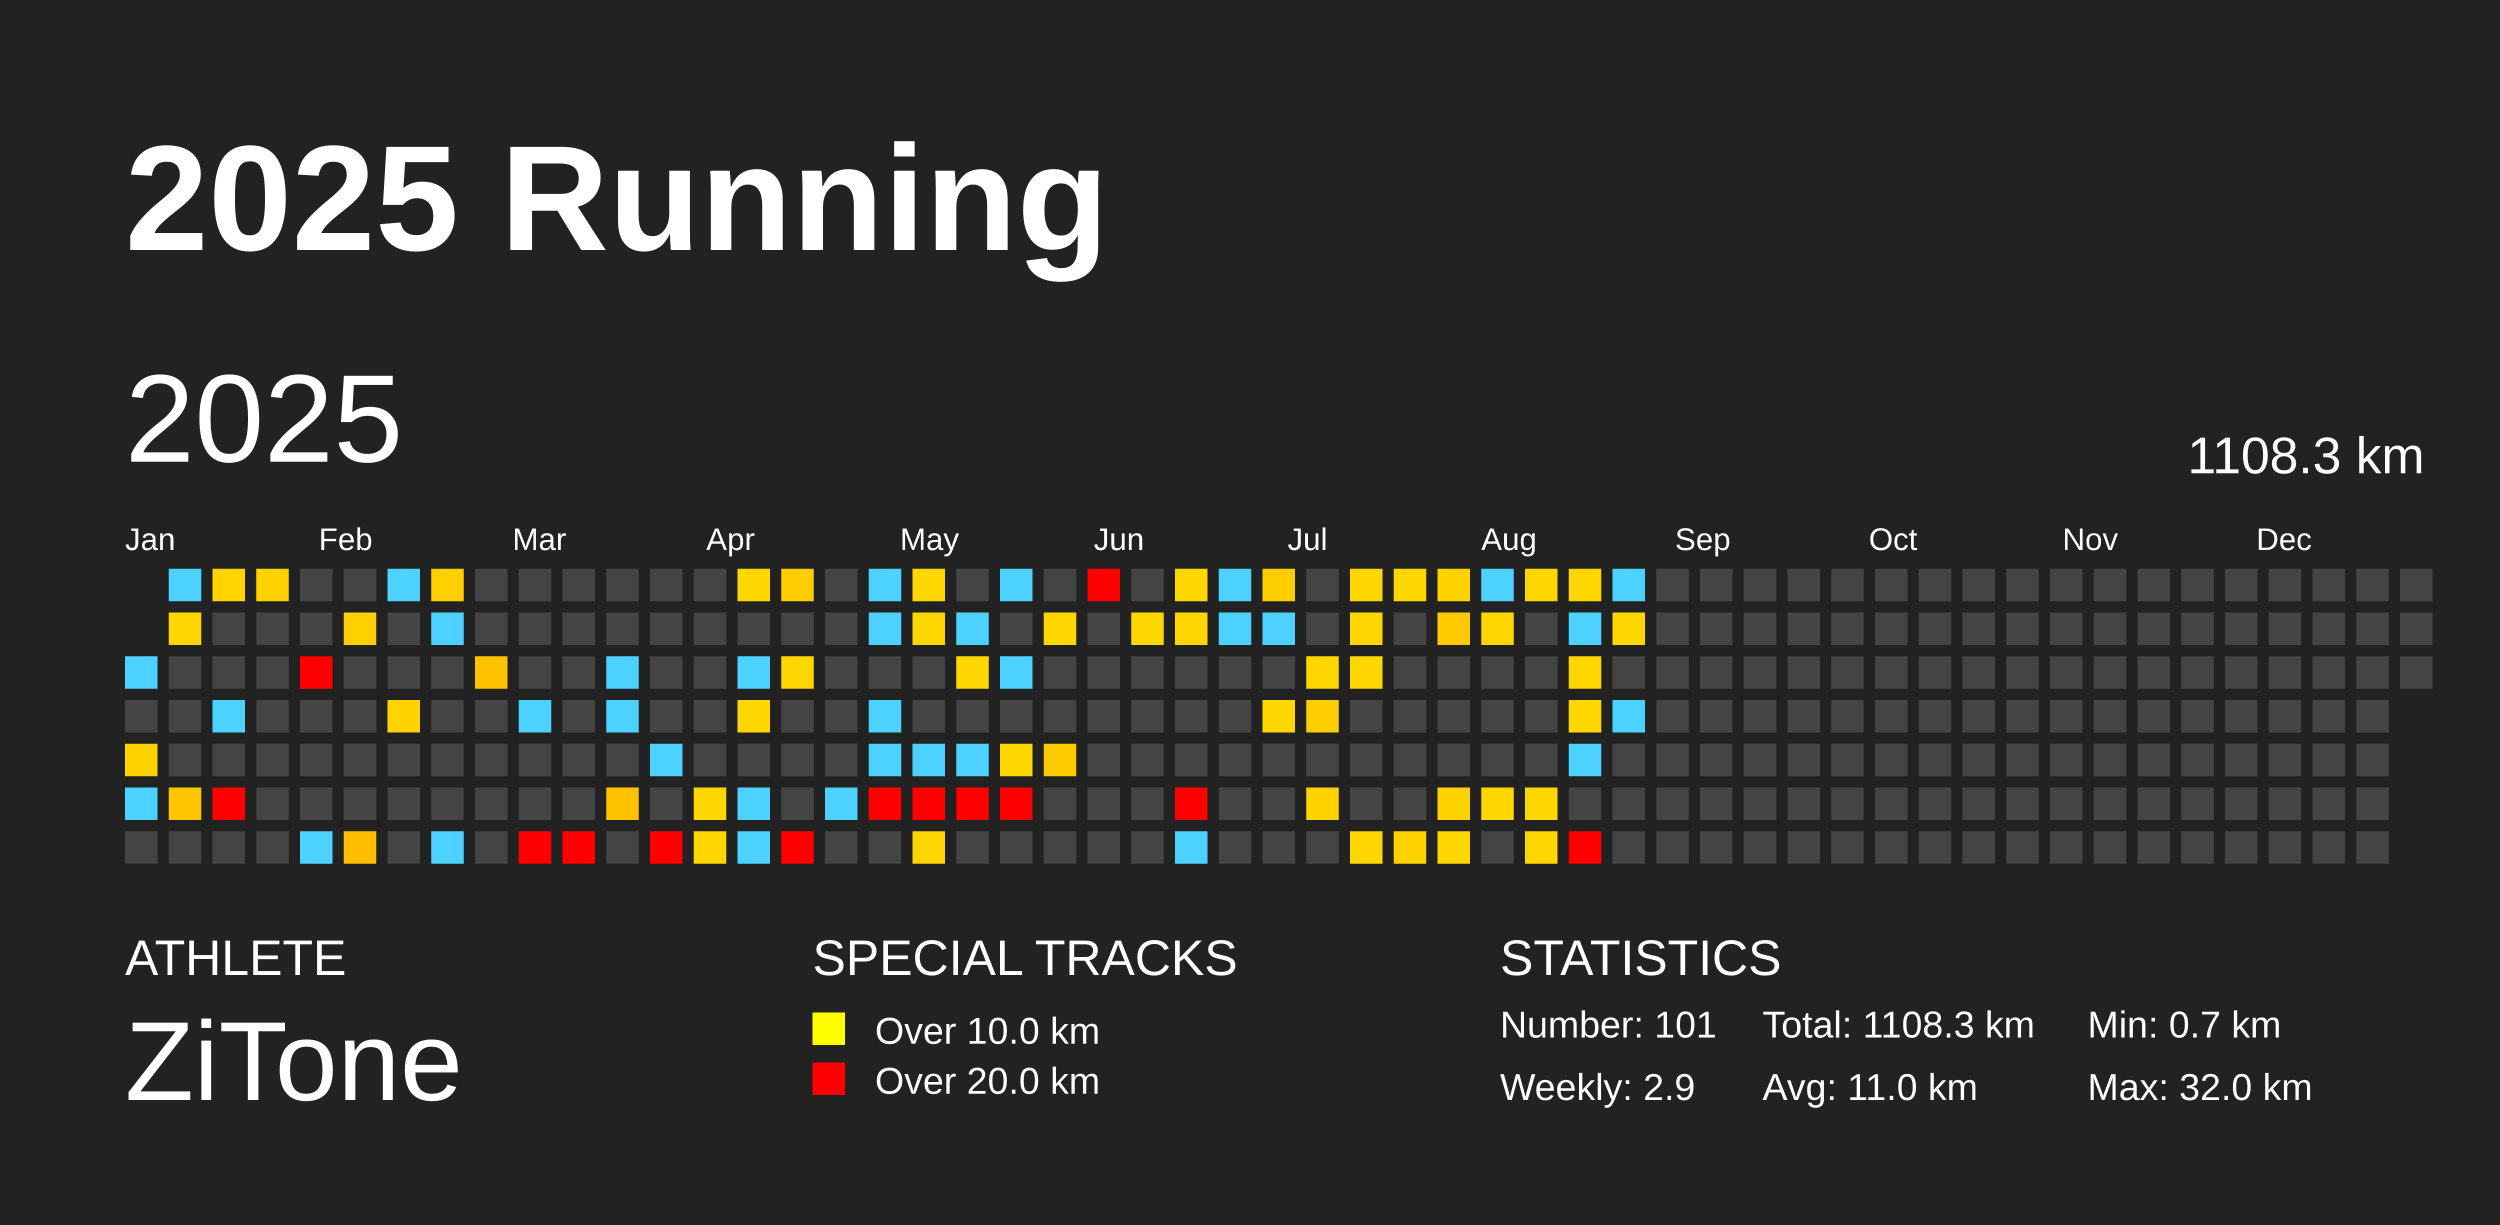
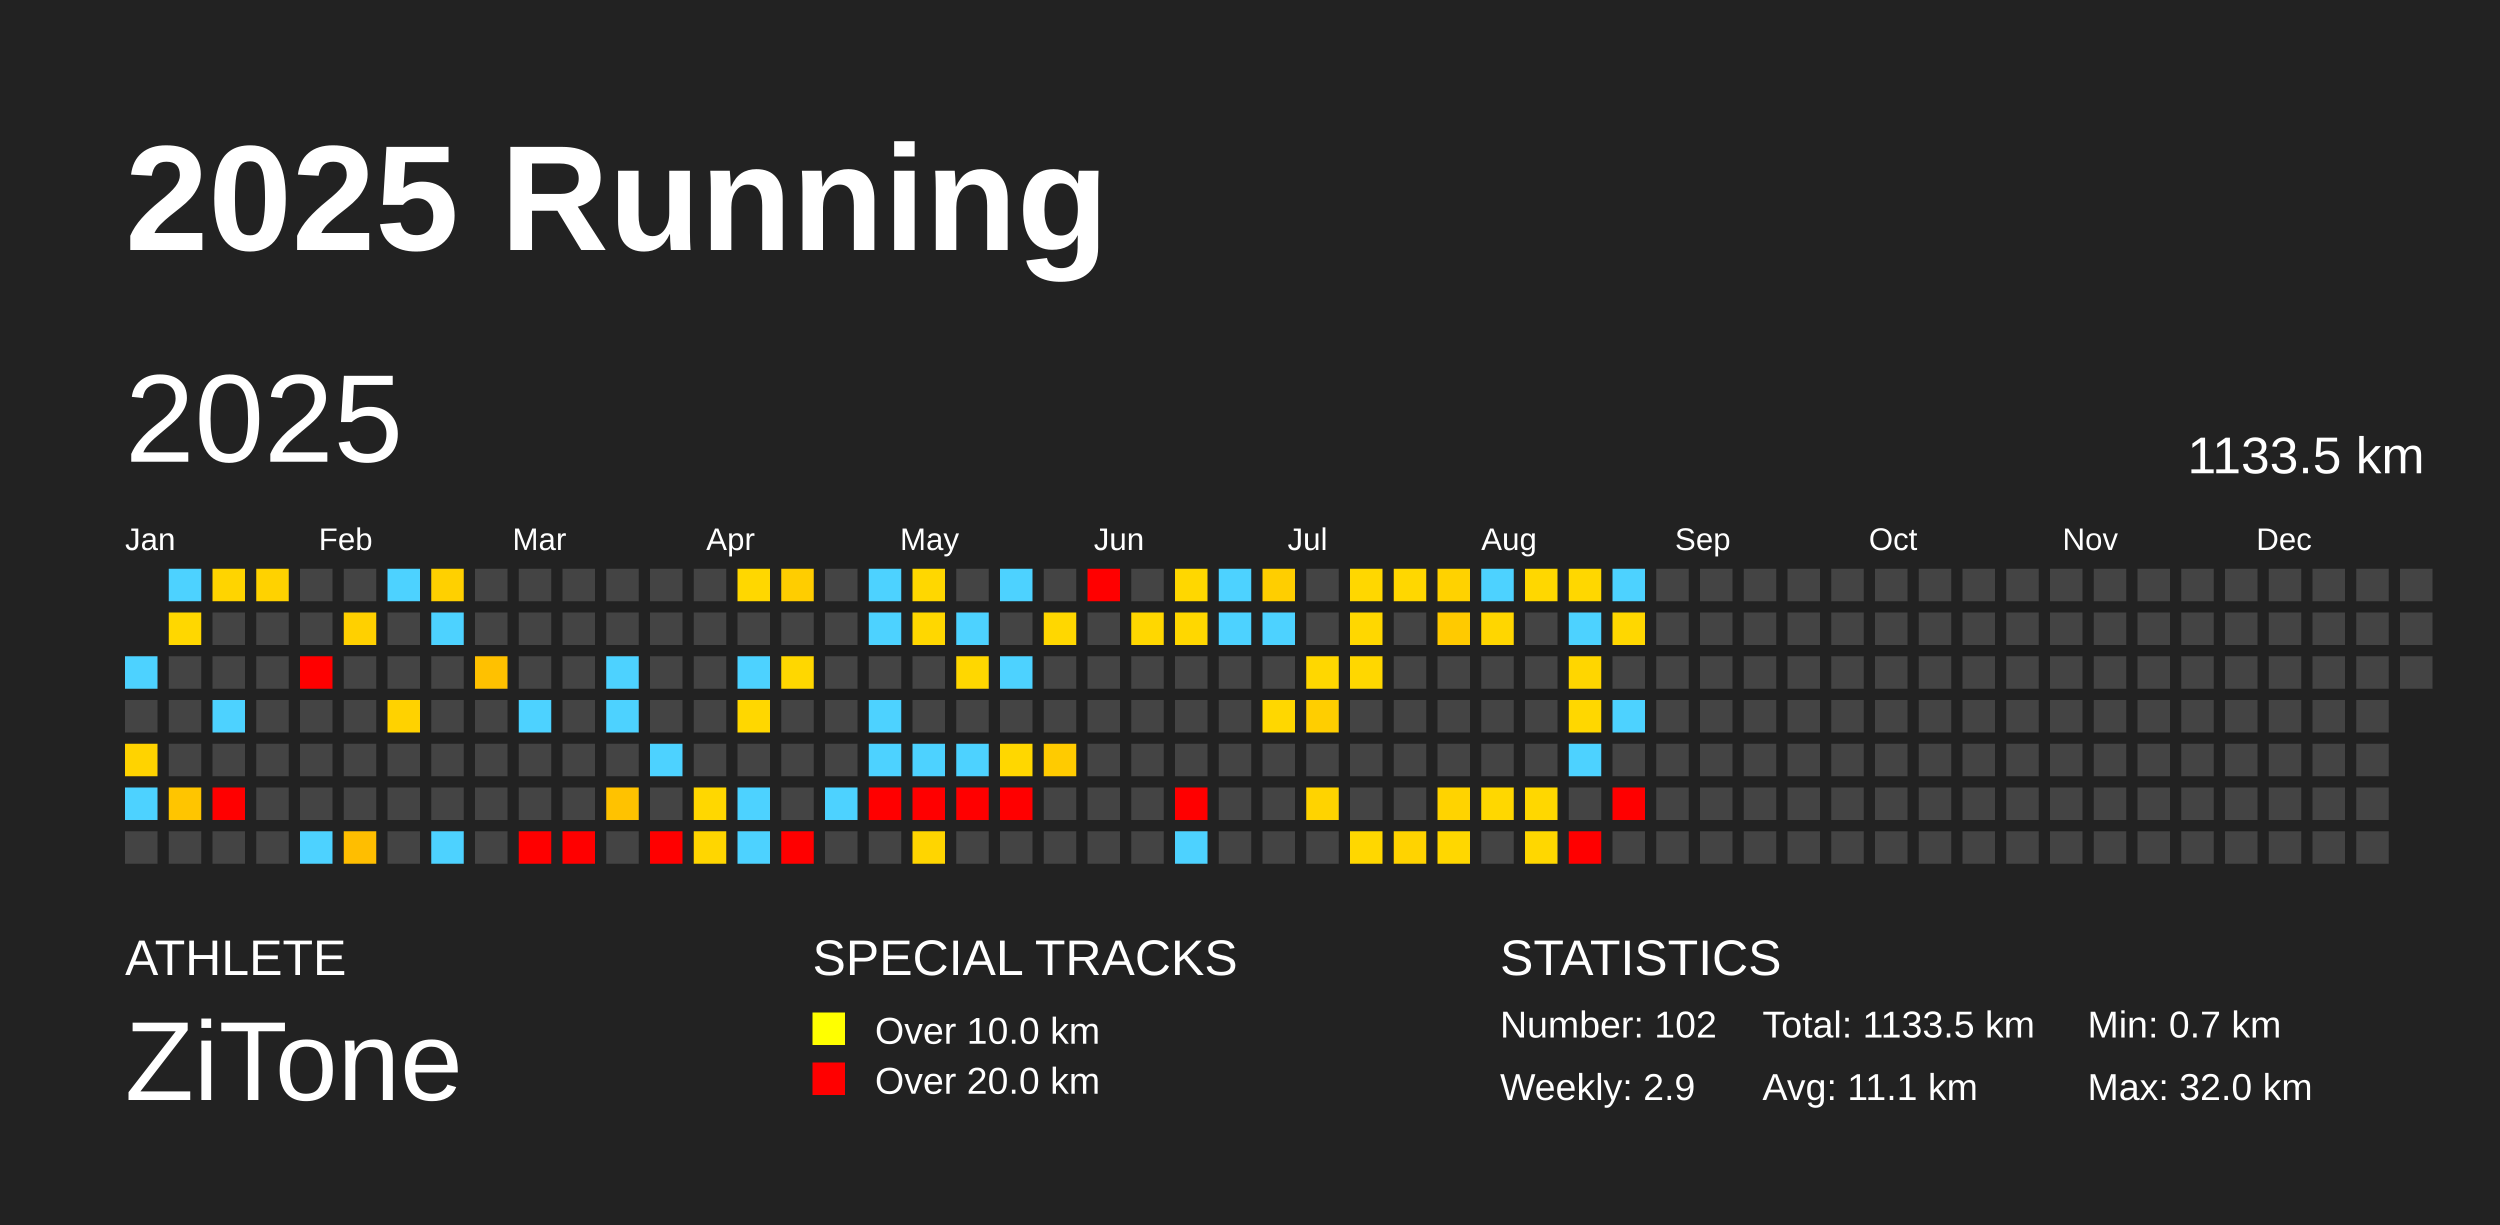
<svg xmlns="http://www.w3.org/2000/svg" baseProfile="full" height="98mm" version="1.1" viewBox="0,0,200,98" width="200mm">
  <defs />
  <rect fill="#222222" height="98" width="200" x="0" y="0" />
  <text fill="#FFFFFF" style="font-size:12px; font-family:Arial; font-weight:bold;" x="10" y="20">2025 Running</text>
  <text fill="#FFFFFF" style="font-size:4px; font-family:Arial" x="10" y="78">ATHLETE</text>
  <text fill="#FFFFFF" style="font-size:9px; font-family:Arial" x="10" y="88">ZiTone</text>
  <text fill="#FFFFFF" style="font-size:4px; font-family:Arial" x="65" y="78">SPECIAL TRACKS</text>
  <rect fill="yellow" height="2.6" width="2.6" x="65" y="81" />
  <text fill="#FFFFFF" style="font-size:3px; font-family:Arial" x="70" y="83.5">Over 10.0 km</text>
  <rect fill="red" height="2.6" width="2.6" x="65" y="85" />
  <text fill="#FFFFFF" style="font-size:3px; font-family:Arial" x="70" y="87.5">Over 20.0 km</text>
  <text fill="#FFFFFF" style="font-size:4px; font-family:Arial" x="120" y="78">STATISTICS</text>
-   <text fill="#FFFFFF" style="font-size:3px; font-family:Arial" x="120" y="83">Number: 101</text>
+   <text fill="#FFFFFF" style="font-size:3px; font-family:Arial" x="120" y="83">Number: 102</text>
  <text fill="#FFFFFF" style="font-size:3px; font-family:Arial" x="120" y="88">Weekly: 2.9</text>
-   <text fill="#FFFFFF" style="font-size:3px; font-family:Arial" x="141" y="83">Total: 1108.3 km</text>
-   <text fill="#FFFFFF" style="font-size:3px; font-family:Arial" x="141" y="88">Avg: 11.0 km</text>
+   <text fill="#FFFFFF" style="font-size:3px; font-family:Arial" x="141" y="83">Total: 1133.5 km</text>
+   <text fill="#FFFFFF" style="font-size:3px; font-family:Arial" x="141" y="88">Avg: 11.1 km</text>
  <text fill="#FFFFFF" style="font-size:3px; font-family:Arial" x="167" y="83">Min: 0.7 km</text>
  <text fill="#FFFFFF" style="font-size:3px; font-family:Arial" x="167" y="88">Max: 32.0 km</text>
  <text dominant-baseline="hanging" fill="#FFFFFF" style="font-size:10.0px; font-family:Arial;" x="10" y="30">2025</text>
-   <text dominant-baseline="hanging" fill="#FFFFFF" style="font-size:4.125px; font-family:Arial;" x="175" y="35">1108.3 km</text>
+   <text dominant-baseline="hanging" fill="#FFFFFF" style="font-size:4.125px; font-family:Arial;" x="175" y="35">1133.5 km</text>
  <text fill="#FFFFFF" style="font-size:2.5px; font-family:Arial" x="10.0" y="44">Jan</text>
  <text fill="#FFFFFF" style="font-size:2.5px; font-family:Arial" x="25.5" y="44">Feb</text>
  <text fill="#FFFFFF" style="font-size:2.5px; font-family:Arial" x="41.0" y="44">Mar</text>
  <text fill="#FFFFFF" style="font-size:2.5px; font-family:Arial" x="56.5" y="44">Apr</text>
  <text fill="#FFFFFF" style="font-size:2.5px; font-family:Arial" x="72.0" y="44">May</text>
  <text fill="#FFFFFF" style="font-size:2.5px; font-family:Arial" x="87.5" y="44">Jun</text>
  <text fill="#FFFFFF" style="font-size:2.5px; font-family:Arial" x="103.0" y="44">Jul</text>
  <text fill="#FFFFFF" style="font-size:2.5px; font-family:Arial" x="118.5" y="44">Aug</text>
  <text fill="#FFFFFF" style="font-size:2.5px; font-family:Arial" x="134.0" y="44">Sep</text>
  <text fill="#FFFFFF" style="font-size:2.5px; font-family:Arial" x="149.5" y="44">Oct</text>
  <text fill="#FFFFFF" style="font-size:2.5px; font-family:Arial" x="165.0" y="44">Nov</text>
  <text fill="#FFFFFF" style="font-size:2.5px; font-family:Arial" x="180.5" y="44">Dec</text>
  <rect fill="#4dd2ff" height="2.6" width="2.6" x="10.0" y="52.5" />
  <rect fill="#444444" height="2.6" width="2.6" x="10.0" y="56.0" />
  <rect fill="#ffd300" height="2.6" width="2.6" x="10.0" y="59.5" />
  <rect fill="#4dd2ff" height="2.6" width="2.6" x="10.0" y="63.0" />
  <rect fill="#444444" height="2.6" width="2.6" x="10.0" y="66.5" />
  <rect fill="#4dd2ff" height="2.6" width="2.6" x="13.5" y="45.5" />
  <rect fill="#ffd700" height="2.6" width="2.6" x="13.5" y="49.0" />
  <rect fill="#444444" height="2.6" width="2.6" x="13.5" y="52.5" />
  <rect fill="#444444" height="2.6" width="2.6" x="13.5" y="56.0" />
  <rect fill="#444444" height="2.6" width="2.6" x="13.5" y="59.5" />
  <rect fill="#ffc500" height="2.6" width="2.6" x="13.5" y="63.0" />
  <rect fill="#444444" height="2.6" width="2.6" x="13.5" y="66.5" />
  <rect fill="#ffd400" height="2.6" width="2.6" x="17.0" y="45.5" />
  <rect fill="#444444" height="2.6" width="2.6" x="17.0" y="49.0" />
  <rect fill="#444444" height="2.6" width="2.6" x="17.0" y="52.5" />
  <rect fill="#4dd2ff" height="2.6" width="2.6" x="17.0" y="56.0" />
  <rect fill="#444444" height="2.6" width="2.6" x="17.0" y="59.5" />
  <rect fill="red" height="2.6" width="2.6" x="17.0" y="63.0" />
  <rect fill="#444444" height="2.6" width="2.6" x="17.0" y="66.5" />
  <rect fill="#ffd200" height="2.6" width="2.6" x="20.5" y="45.5" />
  <rect fill="#444444" height="2.6" width="2.6" x="20.5" y="49.0" />
  <rect fill="#444444" height="2.6" width="2.6" x="20.5" y="52.5" />
  <rect fill="#444444" height="2.6" width="2.6" x="20.5" y="56.0" />
  <rect fill="#444444" height="2.6" width="2.6" x="20.5" y="59.5" />
  <rect fill="#444444" height="2.6" width="2.6" x="20.5" y="63.0" />
  <rect fill="#444444" height="2.6" width="2.6" x="20.5" y="66.5" />
  <rect fill="#444444" height="2.6" width="2.6" x="24.0" y="45.5" />
  <rect fill="#444444" height="2.6" width="2.6" x="24.0" y="49.0" />
  <rect fill="red" height="2.6" width="2.6" x="24.0" y="52.5" />
  <rect fill="#444444" height="2.6" width="2.6" x="24.0" y="56.0" />
  <rect fill="#444444" height="2.6" width="2.6" x="24.0" y="59.5" />
  <rect fill="#444444" height="2.6" width="2.6" x="24.0" y="63.0" />
  <rect fill="#4dd2ff" height="2.6" width="2.6" x="24.0" y="66.5" />
  <rect fill="#444444" height="2.6" width="2.6" x="27.5" y="45.5" />
  <rect fill="#ffd000" height="2.6" width="2.6" x="27.5" y="49.0" />
  <rect fill="#444444" height="2.6" width="2.6" x="27.5" y="52.5" />
  <rect fill="#444444" height="2.6" width="2.6" x="27.5" y="56.0" />
  <rect fill="#444444" height="2.6" width="2.6" x="27.5" y="59.5" />
  <rect fill="#444444" height="2.6" width="2.6" x="27.5" y="63.0" />
  <rect fill="#ffbe00" height="2.6" width="2.6" x="27.5" y="66.5" />
  <rect fill="#4dd2ff" height="2.6" width="2.6" x="31.0" y="45.5" />
  <rect fill="#444444" height="2.6" width="2.6" x="31.0" y="49.0" />
  <rect fill="#444444" height="2.6" width="2.6" x="31.0" y="52.5" />
  <rect fill="#ffd200" height="2.6" width="2.6" x="31.0" y="56.0" />
  <rect fill="#444444" height="2.6" width="2.6" x="31.0" y="59.5" />
  <rect fill="#444444" height="2.6" width="2.6" x="31.0" y="63.0" />
  <rect fill="#444444" height="2.6" width="2.6" x="31.0" y="66.5" />
  <rect fill="#ffd000" height="2.6" width="2.6" x="34.5" y="45.5" />
  <rect fill="#4dd2ff" height="2.6" width="2.6" x="34.5" y="49.0" />
  <rect fill="#444444" height="2.6" width="2.6" x="34.5" y="52.5" />
  <rect fill="#444444" height="2.6" width="2.6" x="34.5" y="56.0" />
  <rect fill="#444444" height="2.6" width="2.6" x="34.5" y="59.5" />
  <rect fill="#444444" height="2.6" width="2.6" x="34.5" y="63.0" />
  <rect fill="#4dd2ff" height="2.6" width="2.6" x="34.5" y="66.5" />
  <rect fill="#444444" height="2.6" width="2.6" x="38.0" y="45.5" />
  <rect fill="#444444" height="2.6" width="2.6" x="38.0" y="49.0" />
  <rect fill="#ffc100" height="2.6" width="2.6" x="38.0" y="52.5" />
  <rect fill="#444444" height="2.6" width="2.6" x="38.0" y="56.0" />
  <rect fill="#444444" height="2.6" width="2.6" x="38.0" y="59.5" />
  <rect fill="#444444" height="2.6" width="2.6" x="38.0" y="63.0" />
  <rect fill="#444444" height="2.6" width="2.6" x="38.0" y="66.5" />
  <rect fill="#444444" height="2.6" width="2.6" x="41.5" y="45.5" />
  <rect fill="#444444" height="2.6" width="2.6" x="41.5" y="49.0" />
  <rect fill="#444444" height="2.6" width="2.6" x="41.5" y="52.5" />
  <rect fill="#4dd2ff" height="2.6" width="2.6" x="41.5" y="56.0" />
  <rect fill="#444444" height="2.6" width="2.6" x="41.5" y="59.5" />
  <rect fill="#444444" height="2.6" width="2.6" x="41.5" y="63.0" />
  <rect fill="red" height="2.6" width="2.6" x="41.5" y="66.5" />
  <rect fill="#444444" height="2.6" width="2.6" x="45.0" y="45.5" />
  <rect fill="#444444" height="2.6" width="2.6" x="45.0" y="49.0" />
  <rect fill="#444444" height="2.6" width="2.6" x="45.0" y="52.5" />
  <rect fill="#444444" height="2.6" width="2.6" x="45.0" y="56.0" />
  <rect fill="#444444" height="2.6" width="2.6" x="45.0" y="59.5" />
  <rect fill="#444444" height="2.6" width="2.6" x="45.0" y="63.0" />
  <rect fill="red" height="2.6" width="2.6" x="45.0" y="66.5" />
  <rect fill="#444444" height="2.6" width="2.6" x="48.5" y="45.5" />
  <rect fill="#444444" height="2.6" width="2.6" x="48.5" y="49.0" />
  <rect fill="#4dd2ff" height="2.6" width="2.6" x="48.5" y="52.5" />
  <rect fill="#4dd2ff" height="2.6" width="2.6" x="48.5" y="56.0" />
  <rect fill="#444444" height="2.6" width="2.6" x="48.5" y="59.5" />
  <rect fill="#ffc200" height="2.6" width="2.6" x="48.5" y="63.0" />
  <rect fill="#444444" height="2.6" width="2.6" x="48.5" y="66.5" />
  <rect fill="#444444" height="2.6" width="2.6" x="52.0" y="45.5" />
  <rect fill="#444444" height="2.6" width="2.6" x="52.0" y="49.0" />
  <rect fill="#444444" height="2.6" width="2.6" x="52.0" y="52.5" />
  <rect fill="#444444" height="2.6" width="2.6" x="52.0" y="56.0" />
  <rect fill="#4dd2ff" height="2.6" width="2.6" x="52.0" y="59.5" />
  <rect fill="#444444" height="2.6" width="2.6" x="52.0" y="63.0" />
  <rect fill="red" height="2.6" width="2.6" x="52.0" y="66.5" />
  <rect fill="#444444" height="2.6" width="2.6" x="55.5" y="45.5" />
  <rect fill="#444444" height="2.6" width="2.6" x="55.5" y="49.0" />
  <rect fill="#444444" height="2.6" width="2.6" x="55.5" y="52.5" />
  <rect fill="#444444" height="2.6" width="2.6" x="55.5" y="56.0" />
  <rect fill="#444444" height="2.6" width="2.6" x="55.5" y="59.5" />
  <rect fill="#ffd700" height="2.6" width="2.6" x="55.5" y="63.0" />
  <rect fill="#ffd600" height="2.6" width="2.6" x="55.5" y="66.5" />
  <rect fill="#ffd700" height="2.6" width="2.6" x="59.0" y="45.5" />
  <rect fill="#444444" height="2.6" width="2.6" x="59.0" y="49.0" />
  <rect fill="#4dd2ff" height="2.6" width="2.6" x="59.0" y="52.5" />
  <rect fill="#ffd700" height="2.6" width="2.6" x="59.0" y="56.0" />
  <rect fill="#444444" height="2.6" width="2.6" x="59.0" y="59.5" />
  <rect fill="#4dd2ff" height="2.6" width="2.6" x="59.0" y="63.0" />
  <rect fill="#4dd2ff" height="2.6" width="2.6" x="59.0" y="66.5" />
  <rect fill="#ffcd00" height="2.6" width="2.6" x="62.5" y="45.5" />
  <rect fill="#444444" height="2.6" width="2.6" x="62.5" y="49.0" />
  <rect fill="#ffd700" height="2.6" width="2.6" x="62.5" y="52.5" />
  <rect fill="#444444" height="2.6" width="2.6" x="62.5" y="56.0" />
  <rect fill="#444444" height="2.6" width="2.6" x="62.5" y="59.5" />
  <rect fill="#444444" height="2.6" width="2.6" x="62.5" y="63.0" />
  <rect fill="red" height="2.6" width="2.6" x="62.5" y="66.5" />
  <rect fill="#444444" height="2.6" width="2.6" x="66.0" y="45.5" />
  <rect fill="#444444" height="2.6" width="2.6" x="66.0" y="49.0" />
  <rect fill="#444444" height="2.6" width="2.6" x="66.0" y="52.5" />
  <rect fill="#444444" height="2.6" width="2.6" x="66.0" y="56.0" />
  <rect fill="#444444" height="2.6" width="2.6" x="66.0" y="59.5" />
  <rect fill="#4dd2ff" height="2.6" width="2.6" x="66.0" y="63.0" />
  <rect fill="#444444" height="2.6" width="2.6" x="66.0" y="66.5" />
  <rect fill="#4dd2ff" height="2.6" width="2.6" x="69.5" y="45.5" />
  <rect fill="#4dd2ff" height="2.6" width="2.6" x="69.5" y="49.0" />
  <rect fill="#444444" height="2.6" width="2.6" x="69.5" y="52.5" />
  <rect fill="#4dd2ff" height="2.6" width="2.6" x="69.5" y="56.0" />
  <rect fill="#4dd2ff" height="2.6" width="2.6" x="69.5" y="59.5" />
  <rect fill="red" height="2.6" width="2.6" x="69.5" y="63.0" />
  <rect fill="#444444" height="2.6" width="2.6" x="69.5" y="66.5" />
  <rect fill="#ffd700" height="2.6" width="2.6" x="73.0" y="45.5" />
  <rect fill="#ffd700" height="2.6" width="2.6" x="73.0" y="49.0" />
  <rect fill="#444444" height="2.6" width="2.6" x="73.0" y="52.5" />
  <rect fill="#444444" height="2.6" width="2.6" x="73.0" y="56.0" />
  <rect fill="#4dd2ff" height="2.6" width="2.6" x="73.0" y="59.5" />
  <rect fill="red" height="2.6" width="2.6" x="73.0" y="63.0" />
  <rect fill="#ffd500" height="2.6" width="2.6" x="73.0" y="66.5" />
  <rect fill="#444444" height="2.6" width="2.6" x="76.5" y="45.5" />
  <rect fill="#4dd2ff" height="2.6" width="2.6" x="76.5" y="49.0" />
  <rect fill="#ffd700" height="2.6" width="2.6" x="76.5" y="52.5" />
  <rect fill="#444444" height="2.6" width="2.6" x="76.5" y="56.0" />
  <rect fill="#4dd2ff" height="2.6" width="2.6" x="76.5" y="59.5" />
  <rect fill="red" height="2.6" width="2.6" x="76.5" y="63.0" />
  <rect fill="#444444" height="2.6" width="2.6" x="76.5" y="66.5" />
  <rect fill="#4dd2ff" height="2.6" width="2.6" x="80.0" y="45.5" />
  <rect fill="#444444" height="2.6" width="2.6" x="80.0" y="49.0" />
  <rect fill="#4dd2ff" height="2.6" width="2.6" x="80.0" y="52.5" />
  <rect fill="#444444" height="2.6" width="2.6" x="80.0" y="56.0" />
  <rect fill="#ffd700" height="2.6" width="2.6" x="80.0" y="59.5" />
  <rect fill="red" height="2.6" width="2.6" x="80.0" y="63.0" />
  <rect fill="#444444" height="2.6" width="2.6" x="80.0" y="66.5" />
  <rect fill="#444444" height="2.6" width="2.6" x="83.5" y="45.5" />
  <rect fill="#ffd700" height="2.6" width="2.6" x="83.5" y="49.0" />
  <rect fill="#444444" height="2.6" width="2.6" x="83.5" y="52.5" />
  <rect fill="#444444" height="2.6" width="2.6" x="83.5" y="56.0" />
  <rect fill="#ffcb00" height="2.6" width="2.6" x="83.5" y="59.5" />
  <rect fill="#444444" height="2.6" width="2.6" x="83.5" y="63.0" />
  <rect fill="#444444" height="2.6" width="2.6" x="83.5" y="66.5" />
  <rect fill="red" height="2.6" width="2.6" x="87.0" y="45.5" />
  <rect fill="#444444" height="2.6" width="2.6" x="87.0" y="49.0" />
  <rect fill="#444444" height="2.6" width="2.6" x="87.0" y="52.5" />
  <rect fill="#444444" height="2.6" width="2.6" x="87.0" y="56.0" />
  <rect fill="#444444" height="2.6" width="2.6" x="87.0" y="59.5" />
  <rect fill="#444444" height="2.6" width="2.6" x="87.0" y="63.0" />
  <rect fill="#444444" height="2.6" width="2.6" x="87.0" y="66.5" />
  <rect fill="#444444" height="2.6" width="2.6" x="90.5" y="45.5" />
  <rect fill="#ffd700" height="2.6" width="2.6" x="90.5" y="49.0" />
  <rect fill="#444444" height="2.6" width="2.6" x="90.5" y="52.5" />
  <rect fill="#444444" height="2.6" width="2.6" x="90.5" y="56.0" />
  <rect fill="#444444" height="2.6" width="2.6" x="90.5" y="59.5" />
  <rect fill="#444444" height="2.6" width="2.6" x="90.5" y="63.0" />
  <rect fill="#444444" height="2.6" width="2.6" x="90.5" y="66.5" />
  <rect fill="#ffd700" height="2.6" width="2.6" x="94.0" y="45.5" />
  <rect fill="#ffd700" height="2.6" width="2.6" x="94.0" y="49.0" />
  <rect fill="#444444" height="2.6" width="2.6" x="94.0" y="52.5" />
  <rect fill="#444444" height="2.6" width="2.6" x="94.0" y="56.0" />
  <rect fill="#444444" height="2.6" width="2.6" x="94.0" y="59.5" />
  <rect fill="red" height="2.6" width="2.6" x="94.0" y="63.0" />
  <rect fill="#4dd2ff" height="2.6" width="2.6" x="94.0" y="66.5" />
  <rect fill="#4dd2ff" height="2.6" width="2.6" x="97.5" y="45.5" />
  <rect fill="#4dd2ff" height="2.6" width="2.6" x="97.5" y="49.0" />
  <rect fill="#444444" height="2.6" width="2.6" x="97.5" y="52.5" />
  <rect fill="#444444" height="2.6" width="2.6" x="97.5" y="56.0" />
  <rect fill="#444444" height="2.6" width="2.6" x="97.5" y="59.5" />
  <rect fill="#444444" height="2.6" width="2.6" x="97.5" y="63.0" />
  <rect fill="#444444" height="2.6" width="2.6" x="97.5" y="66.5" />
  <rect fill="#ffce00" height="2.6" width="2.6" x="101.0" y="45.5" />
  <rect fill="#4dd2ff" height="2.6" width="2.6" x="101.0" y="49.0" />
  <rect fill="#444444" height="2.6" width="2.6" x="101.0" y="52.5" />
  <rect fill="#ffd700" height="2.6" width="2.6" x="101.0" y="56.0" />
  <rect fill="#444444" height="2.6" width="2.6" x="101.0" y="59.5" />
  <rect fill="#444444" height="2.6" width="2.6" x="101.0" y="63.0" />
  <rect fill="#444444" height="2.6" width="2.6" x="101.0" y="66.5" />
  <rect fill="#444444" height="2.6" width="2.6" x="104.5" y="45.5" />
  <rect fill="#444444" height="2.6" width="2.6" x="104.5" y="49.0" />
  <rect fill="#ffd700" height="2.6" width="2.6" x="104.5" y="52.5" />
  <rect fill="#ffce00" height="2.6" width="2.6" x="104.5" y="56.0" />
  <rect fill="#444444" height="2.6" width="2.6" x="104.5" y="59.5" />
  <rect fill="#ffd300" height="2.6" width="2.6" x="104.5" y="63.0" />
  <rect fill="#444444" height="2.6" width="2.6" x="104.5" y="66.5" />
  <rect fill="#ffd700" height="2.6" width="2.6" x="108.0" y="45.5" />
  <rect fill="#ffd700" height="2.6" width="2.6" x="108.0" y="49.0" />
  <rect fill="#ffd700" height="2.6" width="2.6" x="108.0" y="52.5" />
  <rect fill="#444444" height="2.6" width="2.6" x="108.0" y="56.0" />
  <rect fill="#444444" height="2.6" width="2.6" x="108.0" y="59.5" />
  <rect fill="#444444" height="2.6" width="2.6" x="108.0" y="63.0" />
  <rect fill="#ffd700" height="2.6" width="2.6" x="108.0" y="66.5" />
  <rect fill="#ffd700" height="2.6" width="2.6" x="111.5" y="45.5" />
  <rect fill="#444444" height="2.6" width="2.6" x="111.5" y="49.0" />
  <rect fill="#444444" height="2.6" width="2.6" x="111.5" y="52.5" />
  <rect fill="#444444" height="2.6" width="2.6" x="111.5" y="56.0" />
  <rect fill="#444444" height="2.6" width="2.6" x="111.5" y="59.5" />
  <rect fill="#444444" height="2.6" width="2.6" x="111.5" y="63.0" />
  <rect fill="#ffd300" height="2.6" width="2.6" x="111.5" y="66.5" />
  <rect fill="#ffd200" height="2.6" width="2.6" x="115.0" y="45.5" />
  <rect fill="#ffca00" height="2.6" width="2.6" x="115.0" y="49.0" />
  <rect fill="#444444" height="2.6" width="2.6" x="115.0" y="52.5" />
  <rect fill="#444444" height="2.6" width="2.6" x="115.0" y="56.0" />
  <rect fill="#444444" height="2.6" width="2.6" x="115.0" y="59.5" />
  <rect fill="#ffd300" height="2.6" width="2.6" x="115.0" y="63.0" />
  <rect fill="#ffd700" height="2.6" width="2.6" x="115.0" y="66.5" />
  <rect fill="#4dd2ff" height="2.6" width="2.6" x="118.5" y="45.5" />
  <rect fill="#ffd600" height="2.6" width="2.6" x="118.5" y="49.0" />
  <rect fill="#444444" height="2.6" width="2.6" x="118.5" y="52.5" />
  <rect fill="#444444" height="2.6" width="2.6" x="118.5" y="56.0" />
  <rect fill="#444444" height="2.6" width="2.6" x="118.5" y="59.5" />
  <rect fill="#ffd700" height="2.6" width="2.6" x="118.5" y="63.0" />
  <rect fill="#444444" height="2.6" width="2.6" x="118.5" y="66.5" />
  <rect fill="#ffd700" height="2.6" width="2.6" x="122.0" y="45.5" />
  <rect fill="#444444" height="2.6" width="2.6" x="122.0" y="49.0" />
  <rect fill="#444444" height="2.6" width="2.6" x="122.0" y="52.5" />
  <rect fill="#444444" height="2.6" width="2.6" x="122.0" y="56.0" />
  <rect fill="#444444" height="2.6" width="2.6" x="122.0" y="59.5" />
  <rect fill="#ffd700" height="2.6" width="2.6" x="122.0" y="63.0" />
  <rect fill="#ffd700" height="2.6" width="2.6" x="122.0" y="66.5" />
  <rect fill="#ffd700" height="2.6" width="2.6" x="125.5" y="45.5" />
  <rect fill="#4dd2ff" height="2.6" width="2.6" x="125.5" y="49.0" />
  <rect fill="#ffd600" height="2.6" width="2.6" x="125.5" y="52.5" />
  <rect fill="#ffd700" height="2.6" width="2.6" x="125.5" y="56.0" />
  <rect fill="#4dd2ff" height="2.6" width="2.6" x="125.5" y="59.5" />
  <rect fill="#444444" height="2.6" width="2.6" x="125.5" y="63.0" />
  <rect fill="red" height="2.6" width="2.6" x="125.5" y="66.5" />
  <rect fill="#4dd2ff" height="2.6" width="2.6" x="129.0" y="45.5" />
  <rect fill="#ffd700" height="2.6" width="2.6" x="129.0" y="49.0" />
  <rect fill="#444444" height="2.6" width="2.6" x="129.0" y="52.5" />
  <rect fill="#4dd2ff" height="2.6" width="2.6" x="129.0" y="56.0" />
  <rect fill="#444444" height="2.6" width="2.6" x="129.0" y="59.5" />
-   <rect fill="#444444" height="2.6" width="2.6" x="129.0" y="63.0" />
+   <rect fill="red" height="2.6" width="2.6" x="129.0" y="63.0" />
  <rect fill="#444444" height="2.6" width="2.6" x="129.0" y="66.5" />
  <rect fill="#444444" height="2.6" width="2.6" x="132.5" y="45.5" />
  <rect fill="#444444" height="2.6" width="2.6" x="132.5" y="49.0" />
  <rect fill="#444444" height="2.6" width="2.6" x="132.5" y="52.5" />
  <rect fill="#444444" height="2.6" width="2.6" x="132.5" y="56.0" />
  <rect fill="#444444" height="2.6" width="2.6" x="132.5" y="59.5" />
  <rect fill="#444444" height="2.6" width="2.6" x="132.5" y="63.0" />
  <rect fill="#444444" height="2.6" width="2.6" x="132.5" y="66.5" />
  <rect fill="#444444" height="2.6" width="2.6" x="136.0" y="45.5" />
  <rect fill="#444444" height="2.6" width="2.6" x="136.0" y="49.0" />
  <rect fill="#444444" height="2.6" width="2.6" x="136.0" y="52.5" />
  <rect fill="#444444" height="2.6" width="2.6" x="136.0" y="56.0" />
  <rect fill="#444444" height="2.6" width="2.6" x="136.0" y="59.5" />
  <rect fill="#444444" height="2.6" width="2.6" x="136.0" y="63.0" />
  <rect fill="#444444" height="2.6" width="2.6" x="136.0" y="66.5" />
  <rect fill="#444444" height="2.6" width="2.6" x="139.5" y="45.5" />
  <rect fill="#444444" height="2.6" width="2.6" x="139.5" y="49.0" />
  <rect fill="#444444" height="2.6" width="2.6" x="139.5" y="52.5" />
  <rect fill="#444444" height="2.6" width="2.6" x="139.5" y="56.0" />
  <rect fill="#444444" height="2.6" width="2.6" x="139.5" y="59.5" />
  <rect fill="#444444" height="2.6" width="2.6" x="139.5" y="63.0" />
  <rect fill="#444444" height="2.6" width="2.6" x="139.5" y="66.5" />
  <rect fill="#444444" height="2.6" width="2.6" x="143.0" y="45.5" />
  <rect fill="#444444" height="2.6" width="2.6" x="143.0" y="49.0" />
  <rect fill="#444444" height="2.6" width="2.6" x="143.0" y="52.5" />
  <rect fill="#444444" height="2.6" width="2.6" x="143.0" y="56.0" />
  <rect fill="#444444" height="2.6" width="2.6" x="143.0" y="59.5" />
  <rect fill="#444444" height="2.6" width="2.6" x="143.0" y="63.0" />
  <rect fill="#444444" height="2.6" width="2.6" x="143.0" y="66.5" />
  <rect fill="#444444" height="2.6" width="2.6" x="146.5" y="45.5" />
  <rect fill="#444444" height="2.6" width="2.6" x="146.5" y="49.0" />
  <rect fill="#444444" height="2.6" width="2.6" x="146.5" y="52.5" />
  <rect fill="#444444" height="2.6" width="2.6" x="146.5" y="56.0" />
  <rect fill="#444444" height="2.6" width="2.6" x="146.5" y="59.5" />
  <rect fill="#444444" height="2.6" width="2.6" x="146.5" y="63.0" />
  <rect fill="#444444" height="2.6" width="2.6" x="146.5" y="66.5" />
  <rect fill="#444444" height="2.6" width="2.6" x="150.0" y="45.5" />
  <rect fill="#444444" height="2.6" width="2.6" x="150.0" y="49.0" />
  <rect fill="#444444" height="2.6" width="2.6" x="150.0" y="52.5" />
  <rect fill="#444444" height="2.6" width="2.6" x="150.0" y="56.0" />
  <rect fill="#444444" height="2.6" width="2.6" x="150.0" y="59.5" />
  <rect fill="#444444" height="2.6" width="2.6" x="150.0" y="63.0" />
  <rect fill="#444444" height="2.6" width="2.6" x="150.0" y="66.5" />
  <rect fill="#444444" height="2.6" width="2.6" x="153.5" y="45.5" />
  <rect fill="#444444" height="2.6" width="2.6" x="153.5" y="49.0" />
  <rect fill="#444444" height="2.6" width="2.6" x="153.5" y="52.5" />
  <rect fill="#444444" height="2.6" width="2.6" x="153.5" y="56.0" />
  <rect fill="#444444" height="2.6" width="2.6" x="153.5" y="59.5" />
  <rect fill="#444444" height="2.6" width="2.6" x="153.5" y="63.0" />
  <rect fill="#444444" height="2.6" width="2.6" x="153.5" y="66.5" />
  <rect fill="#444444" height="2.6" width="2.6" x="157.0" y="45.5" />
  <rect fill="#444444" height="2.6" width="2.6" x="157.0" y="49.0" />
  <rect fill="#444444" height="2.6" width="2.6" x="157.0" y="52.5" />
  <rect fill="#444444" height="2.6" width="2.6" x="157.0" y="56.0" />
  <rect fill="#444444" height="2.6" width="2.6" x="157.0" y="59.5" />
  <rect fill="#444444" height="2.6" width="2.6" x="157.0" y="63.0" />
  <rect fill="#444444" height="2.6" width="2.6" x="157.0" y="66.5" />
  <rect fill="#444444" height="2.6" width="2.6" x="160.5" y="45.5" />
  <rect fill="#444444" height="2.6" width="2.6" x="160.5" y="49.0" />
  <rect fill="#444444" height="2.6" width="2.6" x="160.5" y="52.5" />
  <rect fill="#444444" height="2.6" width="2.6" x="160.5" y="56.0" />
  <rect fill="#444444" height="2.6" width="2.6" x="160.5" y="59.5" />
  <rect fill="#444444" height="2.6" width="2.6" x="160.5" y="63.0" />
  <rect fill="#444444" height="2.6" width="2.6" x="160.5" y="66.5" />
  <rect fill="#444444" height="2.6" width="2.6" x="164.0" y="45.5" />
  <rect fill="#444444" height="2.6" width="2.6" x="164.0" y="49.0" />
  <rect fill="#444444" height="2.6" width="2.6" x="164.0" y="52.5" />
  <rect fill="#444444" height="2.6" width="2.6" x="164.0" y="56.0" />
  <rect fill="#444444" height="2.6" width="2.6" x="164.0" y="59.5" />
  <rect fill="#444444" height="2.6" width="2.6" x="164.0" y="63.0" />
  <rect fill="#444444" height="2.6" width="2.6" x="164.0" y="66.5" />
  <rect fill="#444444" height="2.6" width="2.6" x="167.5" y="45.5" />
  <rect fill="#444444" height="2.6" width="2.6" x="167.5" y="49.0" />
  <rect fill="#444444" height="2.6" width="2.6" x="167.5" y="52.5" />
  <rect fill="#444444" height="2.6" width="2.6" x="167.5" y="56.0" />
  <rect fill="#444444" height="2.6" width="2.6" x="167.5" y="59.5" />
  <rect fill="#444444" height="2.6" width="2.6" x="167.5" y="63.0" />
  <rect fill="#444444" height="2.6" width="2.6" x="167.5" y="66.5" />
  <rect fill="#444444" height="2.6" width="2.6" x="171.0" y="45.5" />
  <rect fill="#444444" height="2.6" width="2.6" x="171.0" y="49.0" />
  <rect fill="#444444" height="2.6" width="2.6" x="171.0" y="52.5" />
  <rect fill="#444444" height="2.6" width="2.6" x="171.0" y="56.0" />
  <rect fill="#444444" height="2.6" width="2.6" x="171.0" y="59.5" />
  <rect fill="#444444" height="2.6" width="2.6" x="171.0" y="63.0" />
  <rect fill="#444444" height="2.6" width="2.6" x="171.0" y="66.5" />
  <rect fill="#444444" height="2.6" width="2.6" x="174.5" y="45.5" />
  <rect fill="#444444" height="2.6" width="2.6" x="174.5" y="49.0" />
  <rect fill="#444444" height="2.6" width="2.6" x="174.5" y="52.5" />
  <rect fill="#444444" height="2.6" width="2.6" x="174.5" y="56.0" />
  <rect fill="#444444" height="2.6" width="2.6" x="174.5" y="59.5" />
  <rect fill="#444444" height="2.6" width="2.6" x="174.5" y="63.0" />
  <rect fill="#444444" height="2.6" width="2.6" x="174.5" y="66.5" />
  <rect fill="#444444" height="2.6" width="2.6" x="178.0" y="45.5" />
  <rect fill="#444444" height="2.6" width="2.6" x="178.0" y="49.0" />
  <rect fill="#444444" height="2.6" width="2.6" x="178.0" y="52.5" />
  <rect fill="#444444" height="2.6" width="2.6" x="178.0" y="56.0" />
  <rect fill="#444444" height="2.6" width="2.6" x="178.0" y="59.5" />
  <rect fill="#444444" height="2.6" width="2.6" x="178.0" y="63.0" />
  <rect fill="#444444" height="2.6" width="2.6" x="178.0" y="66.5" />
  <rect fill="#444444" height="2.6" width="2.6" x="181.5" y="45.5" />
  <rect fill="#444444" height="2.6" width="2.6" x="181.5" y="49.0" />
  <rect fill="#444444" height="2.6" width="2.6" x="181.5" y="52.5" />
  <rect fill="#444444" height="2.6" width="2.6" x="181.5" y="56.0" />
  <rect fill="#444444" height="2.6" width="2.6" x="181.5" y="59.5" />
  <rect fill="#444444" height="2.6" width="2.6" x="181.5" y="63.0" />
  <rect fill="#444444" height="2.6" width="2.6" x="181.5" y="66.5" />
  <rect fill="#444444" height="2.6" width="2.6" x="185.0" y="45.5" />
  <rect fill="#444444" height="2.6" width="2.6" x="185.0" y="49.0" />
  <rect fill="#444444" height="2.6" width="2.6" x="185.0" y="52.5" />
  <rect fill="#444444" height="2.6" width="2.6" x="185.0" y="56.0" />
  <rect fill="#444444" height="2.6" width="2.6" x="185.0" y="59.5" />
  <rect fill="#444444" height="2.6" width="2.6" x="185.0" y="63.0" />
  <rect fill="#444444" height="2.6" width="2.6" x="185.0" y="66.5" />
  <rect fill="#444444" height="2.6" width="2.6" x="188.5" y="45.5" />
  <rect fill="#444444" height="2.6" width="2.6" x="188.5" y="49.0" />
  <rect fill="#444444" height="2.6" width="2.6" x="188.5" y="52.5" />
  <rect fill="#444444" height="2.6" width="2.6" x="188.5" y="56.0" />
  <rect fill="#444444" height="2.6" width="2.6" x="188.5" y="59.5" />
  <rect fill="#444444" height="2.6" width="2.6" x="188.5" y="63.0" />
  <rect fill="#444444" height="2.6" width="2.6" x="188.5" y="66.5" />
  <rect fill="#444444" height="2.6" width="2.6" x="192.0" y="45.5" />
  <rect fill="#444444" height="2.6" width="2.6" x="192.0" y="49.0" />
  <rect fill="#444444" height="2.6" width="2.6" x="192.0" y="52.5" />
</svg>
